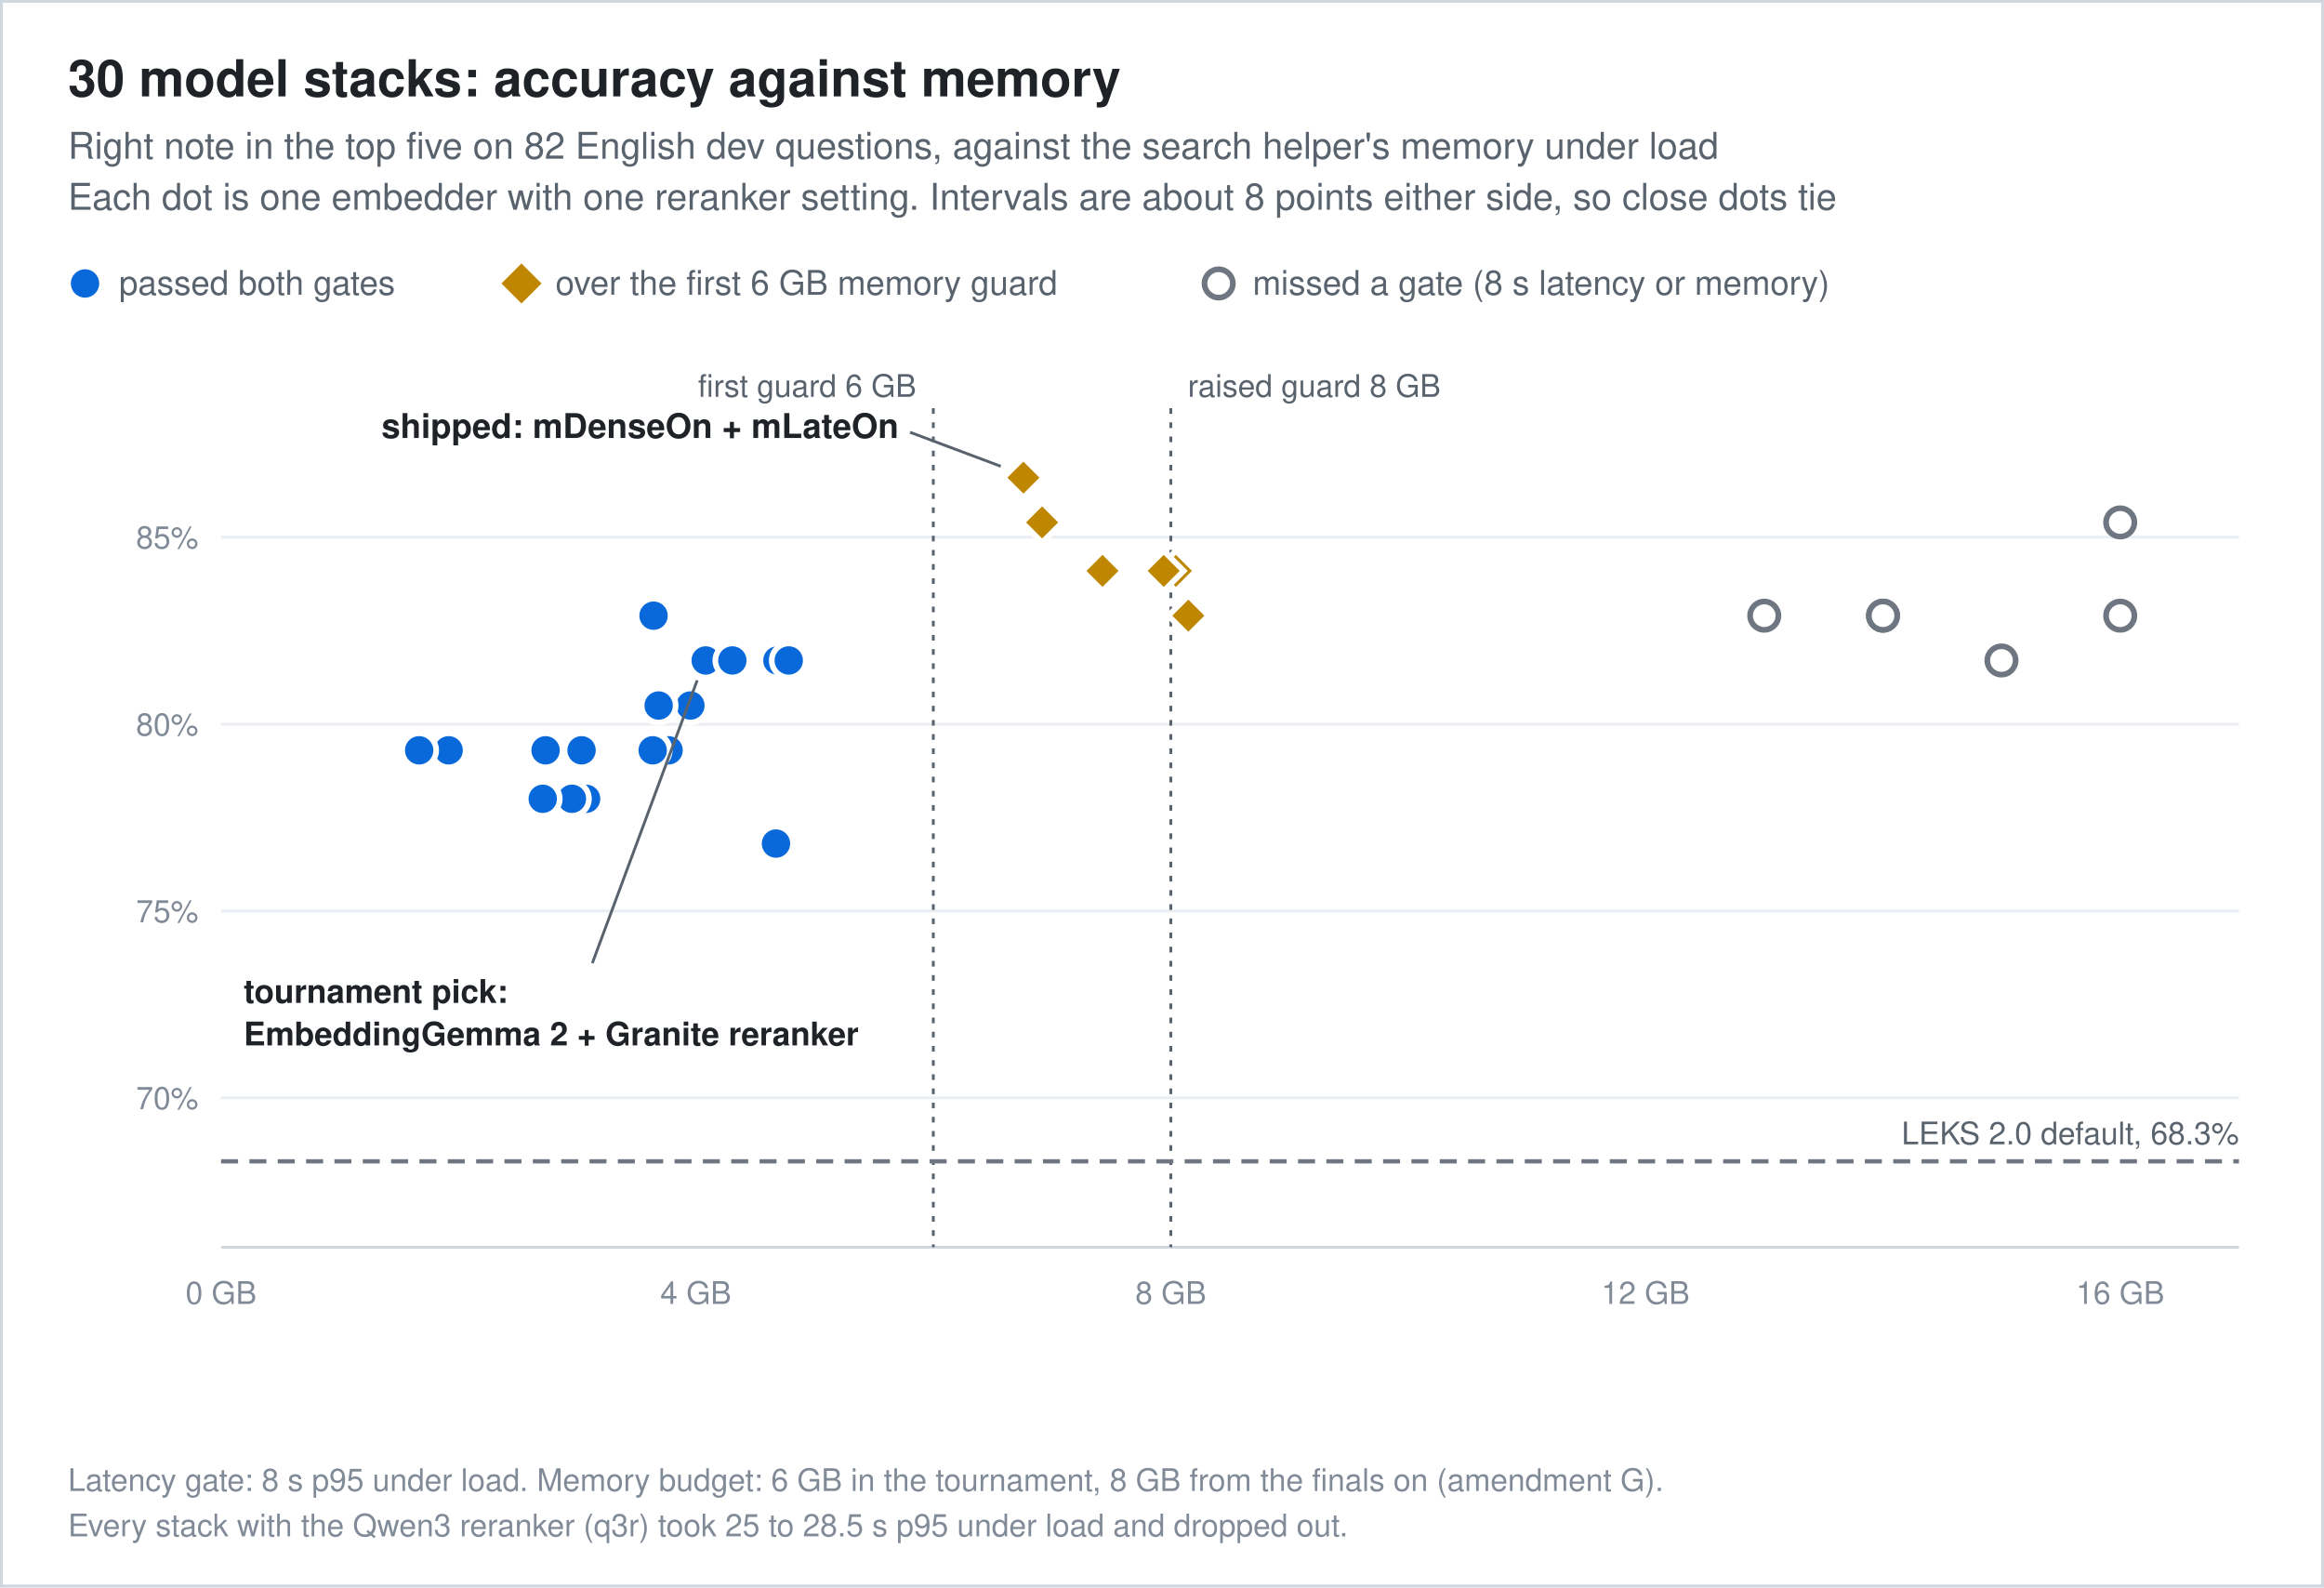
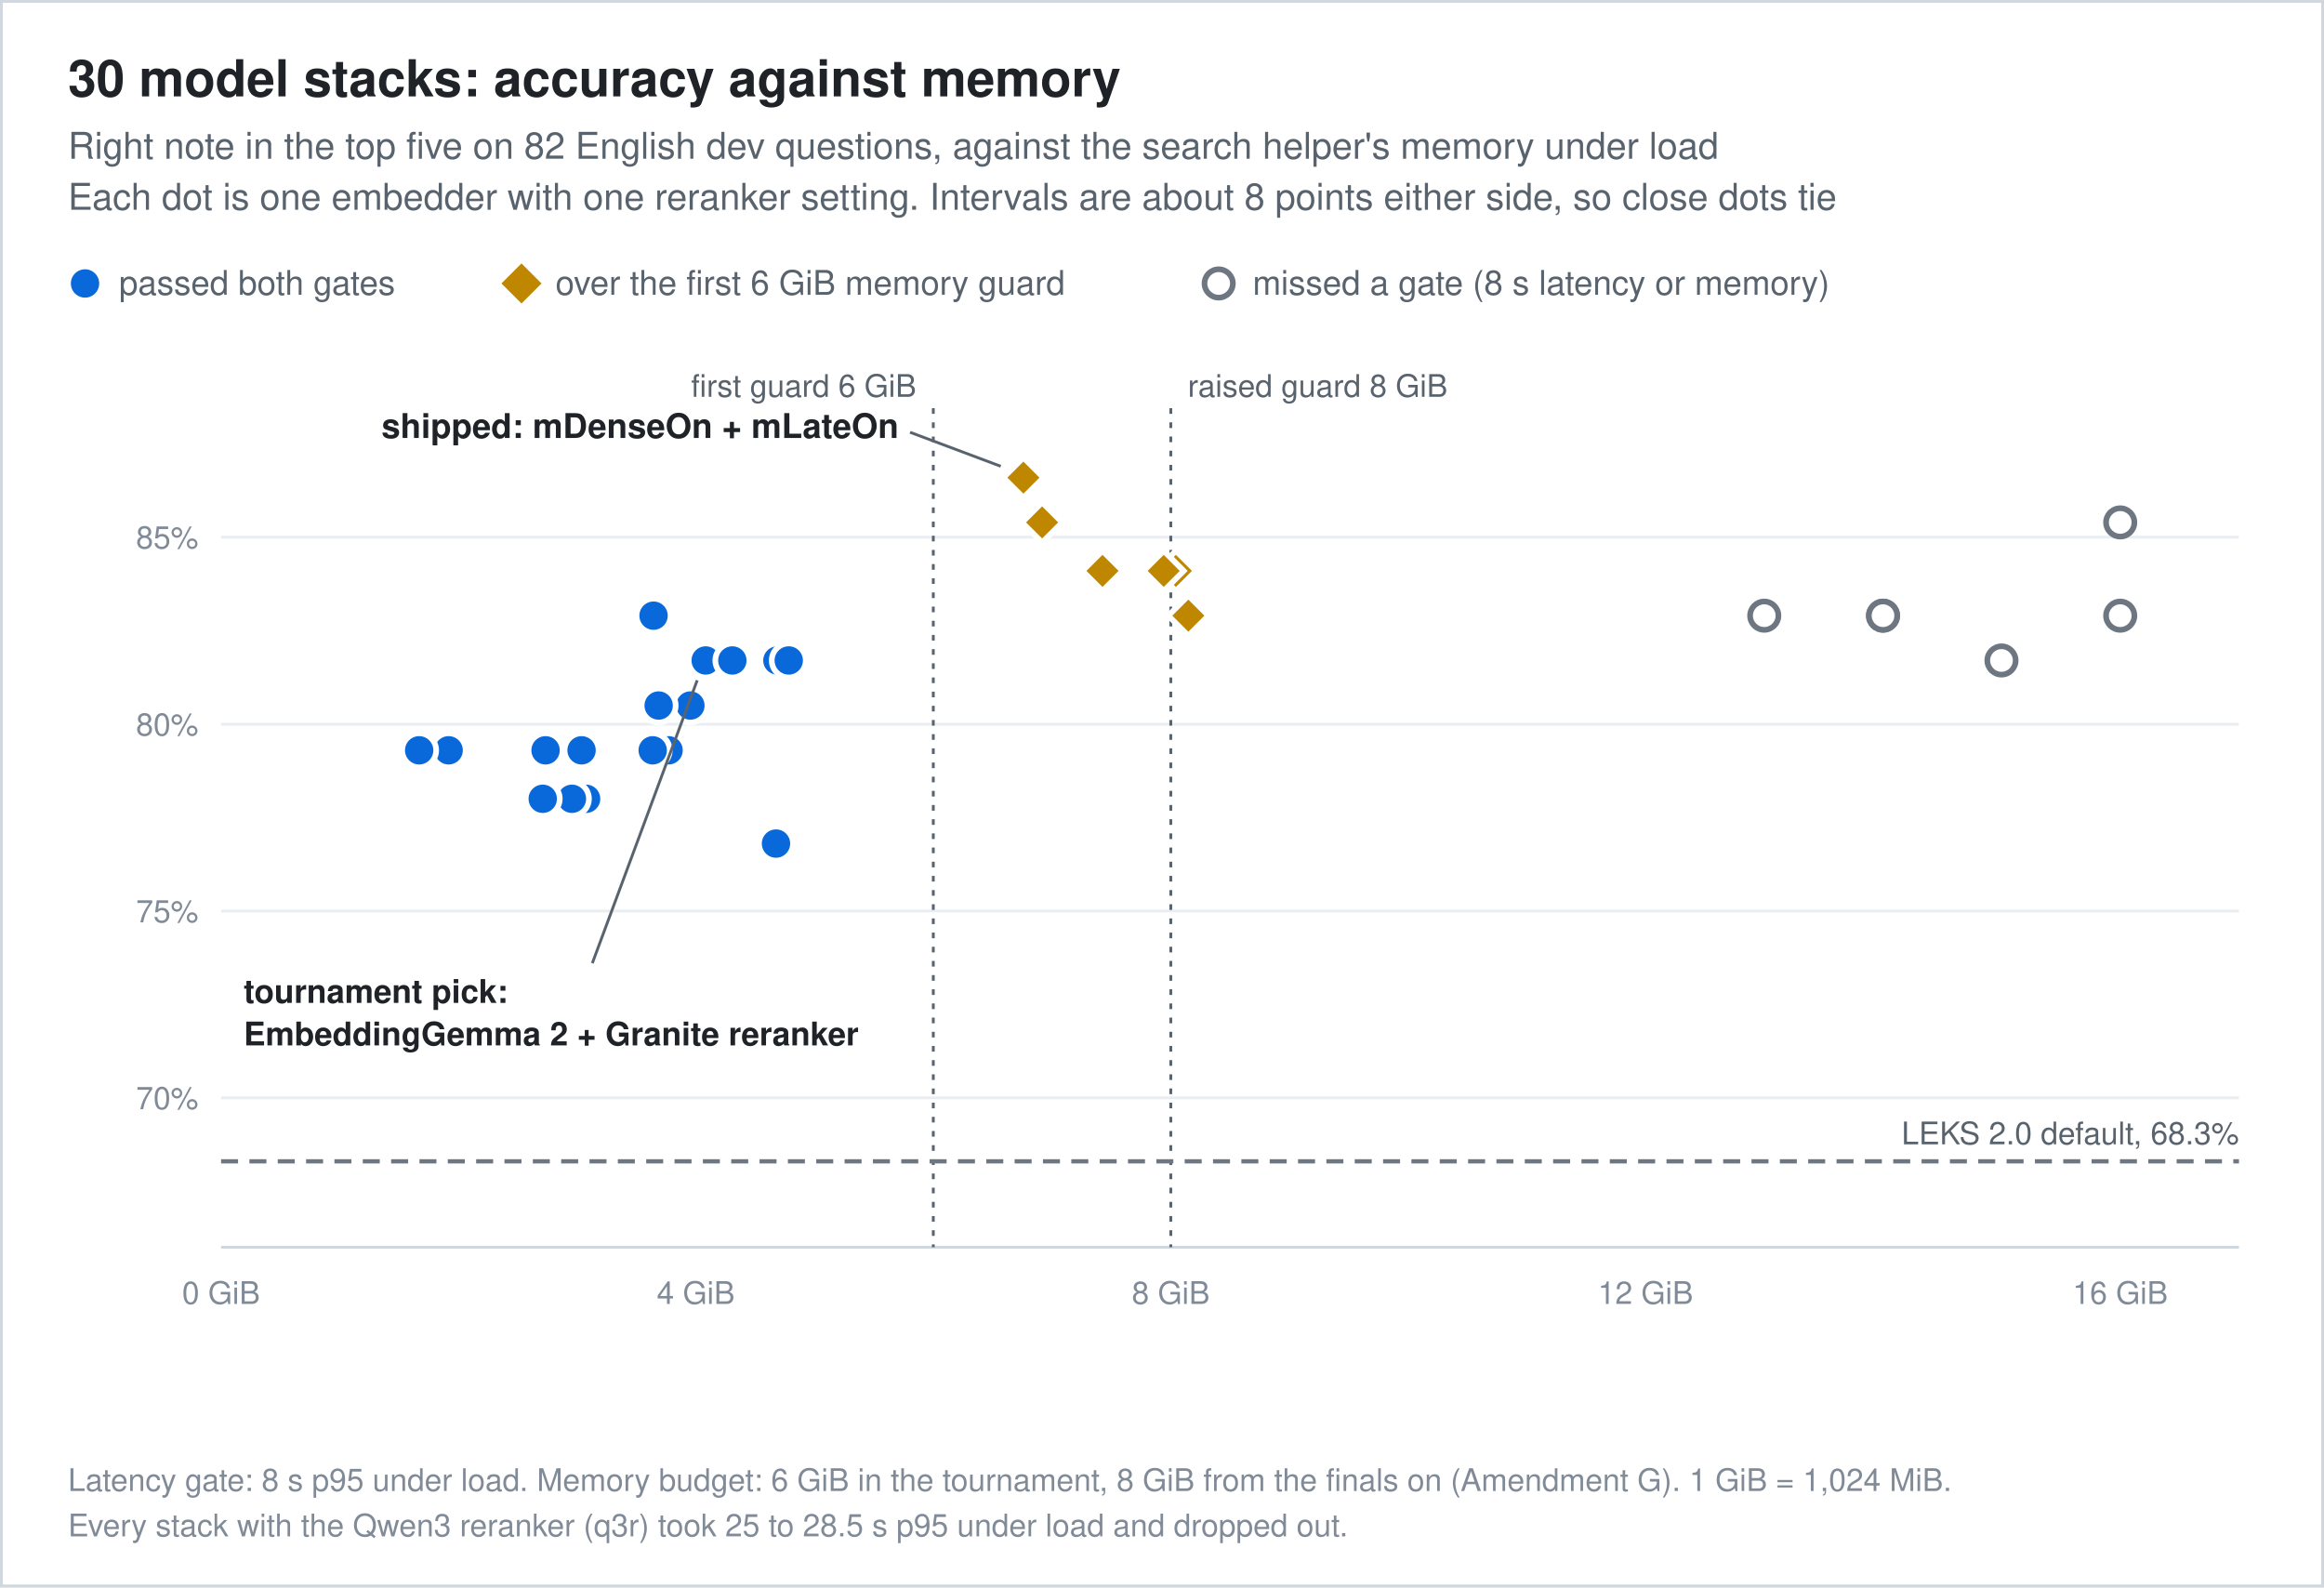
<svg xmlns="http://www.w3.org/2000/svg" width="820" height="560" viewBox="0 0 820 560" role="img" aria-labelledby="title desc" font-family="-apple-system, BlinkMacSystemFont, 'Segoe UI', Helvetica, Arial, sans-serif">
  <rect x="0.5" y="0.5" width="819" height="559" fill="#FFFFFF" stroke="#D0D7DE" />
  <text x="24.0" y="34.0" font-size="18" fill="#1F2328" font-weight="600" text-anchor="start">30 model stacks: accuracy against memory</text>
  <text x="24.0" y="56.0" font-size="13" fill="#59636E" font-weight="normal" text-anchor="start">Right note in the top five on 82 English dev questions, against the search helper's memory under load</text>
  <text x="24.0" y="74.0" font-size="13" fill="#59636E" font-weight="normal" text-anchor="start">Each dot is one embedder with one reranker setting. Intervals are about 8 points either side, so close dots tie</text>
  <circle cx="30" cy="100" r="6" fill="#0969DA" stroke="#FFFFFF" stroke-width="2" />
  <text x="42.0" y="104.0" font-size="12" fill="#59636E" font-weight="normal" text-anchor="start">passed both gates</text>
  <rect x="178" y="94" width="12" height="12" fill="#BF8700" stroke="#FFFFFF" stroke-width="2" transform="rotate(45 184 100)" />
-   <text x="196.0" y="104.0" font-size="12" fill="#59636E" font-weight="normal" text-anchor="start">over the first 6 GB memory guard</text>
+   <text x="196.0" y="104.0" font-size="12" fill="#59636E" font-weight="normal" text-anchor="start">over the first 6 GiB memory guard</text>
  <circle cx="430" cy="100" r="5" fill="#FFFFFF" stroke="#6E7781" stroke-width="2" />
  <text x="442.0" y="104.0" font-size="12" fill="#59636E" font-weight="normal" text-anchor="start">missed a gate (8 s latency or memory)</text>
  <line x1="78.0" y1="387.3" x2="790.0" y2="387.3" stroke="#EAEEF2" />
  <text x="70.0" y="391.3" font-size="11" fill="#818B98" font-weight="normal" text-anchor="end">70%</text>
  <line x1="78.0" y1="321.4" x2="790.0" y2="321.4" stroke="#EAEEF2" />
  <text x="70.0" y="325.4" font-size="11" fill="#818B98" font-weight="normal" text-anchor="end">75%</text>
  <line x1="78.0" y1="255.5" x2="790.0" y2="255.5" stroke="#EAEEF2" />
  <text x="70.0" y="259.5" font-size="11" fill="#818B98" font-weight="normal" text-anchor="end">80%</text>
  <line x1="78.0" y1="189.5" x2="790.0" y2="189.5" stroke="#EAEEF2" />
  <text x="70.0" y="193.5" font-size="11" fill="#818B98" font-weight="normal" text-anchor="end">85%</text>
-   <text x="78.0" y="460.0" font-size="11" fill="#818B98" font-weight="normal" text-anchor="middle">0 GB</text>
-   <text x="245.5" y="460.0" font-size="11" fill="#818B98" font-weight="normal" text-anchor="middle">4 GB</text>
-   <text x="413.1" y="460.0" font-size="11" fill="#818B98" font-weight="normal" text-anchor="middle">8 GB</text>
-   <text x="580.6" y="460.0" font-size="11" fill="#818B98" font-weight="normal" text-anchor="middle">12 GB</text>
-   <text x="748.1" y="460.0" font-size="11" fill="#818B98" font-weight="normal" text-anchor="middle">16 GB</text>
+   <text x="78.0" y="460.0" font-size="11" fill="#818B98" font-weight="normal" text-anchor="middle">0 GiB</text>
+   <text x="245.5" y="460.0" font-size="11" fill="#818B98" font-weight="normal" text-anchor="middle">4 GiB</text>
+   <text x="413.1" y="460.0" font-size="11" fill="#818B98" font-weight="normal" text-anchor="middle">8 GiB</text>
+   <text x="580.6" y="460.0" font-size="11" fill="#818B98" font-weight="normal" text-anchor="middle">12 GiB</text>
+   <text x="748.1" y="460.0" font-size="11" fill="#818B98" font-weight="normal" text-anchor="middle">16 GiB</text>
  <line x1="78.0" y1="440.0" x2="790.0" y2="440.0" stroke="#D0D7DE" />
  <line x1="329.3" y1="144.0" x2="329.3" y2="440.0" stroke="#59636E" stroke-width="1" stroke-dasharray="2 3" />
  <line x1="413.1" y1="144.0" x2="413.1" y2="440.0" stroke="#59636E" stroke-width="1" stroke-dasharray="2 3" />
-   <text x="323.3" y="140.0" font-size="11" fill="#59636E" font-weight="normal" text-anchor="end">first guard 6 GB</text>
-   <text x="419.1" y="140.0" font-size="11" fill="#59636E" font-weight="normal" text-anchor="start">raised guard 8 GB</text>
+   <text x="323.3" y="140.0" font-size="11" fill="#59636E" font-weight="normal" text-anchor="end">first guard 6 GiB</text>
+   <text x="419.1" y="140.0" font-size="11" fill="#59636E" font-weight="normal" text-anchor="start">raised guard 8 GiB</text>
  <line x1="78.0" y1="409.7" x2="790.0" y2="409.7" stroke="#6E7781" stroke-width="1.5" stroke-dasharray="6 4" />
  <text x="790.0" y="403.7" font-size="11" fill="#59636E" font-weight="normal" text-anchor="end">LEKS 2.0 default, 68.3%</text>
  <rect x="356.1" y="163.5" width="10" height="10" fill="#BF8700" stroke="#FFFFFF" stroke-width="2" transform="rotate(45 361.1 168.5)" />
  <circle cx="748.1" cy="184.3" r="5" fill="#FFFFFF" stroke="#6E7781" stroke-width="2" />
  <rect x="362.7" y="179.3" width="10" height="10" fill="#BF8700" stroke="#FFFFFF" stroke-width="2" transform="rotate(45 367.7 184.3)" />
  <rect x="409.9" y="196.4" width="10" height="10" fill="#BF8700" stroke="#FFFFFF" stroke-width="2" transform="rotate(45 414.9 201.4)" />
  <rect x="384.0" y="196.4" width="10" height="10" fill="#BF8700" stroke="#FFFFFF" stroke-width="2" transform="rotate(45 389.0 201.4)" />
  <rect x="405.6" y="196.4" width="10" height="10" fill="#BF8700" stroke="#FFFFFF" stroke-width="2" transform="rotate(45 410.6 201.4)" />
  <rect x="414.3" y="212.2" width="10" height="10" fill="#BF8700" stroke="#FFFFFF" stroke-width="2" transform="rotate(45 419.3 217.2)" />
  <circle cx="622.5" cy="217.2" r="5" fill="#FFFFFF" stroke="#6E7781" stroke-width="2" />
  <circle cx="664.4" cy="217.2" r="5" fill="#FFFFFF" stroke="#6E7781" stroke-width="2" />
  <circle cx="664.4" cy="217.2" r="5" fill="#FFFFFF" stroke="#6E7781" stroke-width="2" />
  <circle cx="748.1" cy="217.2" r="5" fill="#FFFFFF" stroke="#6E7781" stroke-width="2" />
  <circle cx="706.2" cy="233.0" r="5" fill="#FFFFFF" stroke="#6E7781" stroke-width="2" />
  <circle cx="230.6" cy="217.2" r="6" fill="#0969DA" stroke="#FFFFFF" stroke-width="2" />
  <circle cx="274.3" cy="233.0" r="6" fill="#0969DA" stroke="#FFFFFF" stroke-width="2" />
  <circle cx="278.3" cy="233.0" r="6" fill="#0969DA" stroke="#FFFFFF" stroke-width="2" />
  <circle cx="249.0" cy="233.0" r="6" fill="#0969DA" stroke="#FFFFFF" stroke-width="2" />
  <circle cx="258.4" cy="233.0" r="6" fill="#0969DA" stroke="#FFFFFF" stroke-width="2" />
  <circle cx="243.6" cy="248.9" r="6" fill="#0969DA" stroke="#FFFFFF" stroke-width="2" />
  <circle cx="232.4" cy="248.9" r="6" fill="#0969DA" stroke="#FFFFFF" stroke-width="2" />
  <circle cx="232.2" cy="264.7" r="6" fill="#0969DA" stroke="#FFFFFF" stroke-width="2" />
  <circle cx="235.9" cy="264.7" r="6" fill="#0969DA" stroke="#FFFFFF" stroke-width="2" />
  <circle cx="192.5" cy="264.7" r="6" fill="#0969DA" stroke="#FFFFFF" stroke-width="2" />
  <circle cx="205.2" cy="264.7" r="6" fill="#0969DA" stroke="#FFFFFF" stroke-width="2" />
  <circle cx="158.3" cy="264.7" r="6" fill="#0969DA" stroke="#FFFFFF" stroke-width="2" />
  <circle cx="147.9" cy="264.7" r="6" fill="#0969DA" stroke="#FFFFFF" stroke-width="2" />
  <circle cx="230.3" cy="264.7" r="6" fill="#0969DA" stroke="#FFFFFF" stroke-width="2" />
  <circle cx="206.8" cy="281.8" r="6" fill="#0969DA" stroke="#FFFFFF" stroke-width="2" />
  <circle cx="201.8" cy="281.8" r="6" fill="#0969DA" stroke="#FFFFFF" stroke-width="2" />
  <circle cx="191.5" cy="281.8" r="6" fill="#0969DA" stroke="#FFFFFF" stroke-width="2" />
  <circle cx="273.8" cy="297.6" r="6" fill="#0969DA" stroke="#FFFFFF" stroke-width="2" />
  <line x1="353.1" y1="164.5" x2="321.1" y2="152.5" stroke="#59636E" />
  <text x="317.1" y="154.5" font-size="12" fill="#1F2328" font-weight="600" text-anchor="end">shipped: mDenseOn + mLateOn</text>
  <line x1="246.0" y1="240.0" x2="209.0" y2="339.8" stroke="#59636E" />
  <text x="86.0" y="353.8" font-size="11.5" fill="#1F2328" font-weight="600" text-anchor="start">tournament pick:</text>
  <text x="86.0" y="368.8" font-size="11.5" fill="#1F2328" font-weight="600" text-anchor="start">EmbeddingGemma 2 + Granite reranker</text>
-   <text x="24.0" y="526.0" font-size="11" fill="#818B98" font-weight="normal" text-anchor="start">Latency gate: 8 s p95 under load. Memory budget: 6 GB in the tournament, 8 GB from the finals on (amendment G).</text>
+   <text x="24.0" y="526.0" font-size="11" fill="#818B98" font-weight="normal" text-anchor="start">Latency gate: 8 s p95 under load. Memory budget: 6 GiB in the tournament, 8 GiB from the finals on (Amendment G). 1 GiB = 1,024 MiB.</text>
  <text x="24.0" y="542.0" font-size="11" fill="#818B98" font-weight="normal" text-anchor="start">Every stack with the Qwen3 reranker (q3r) took 25 to 28.5 s p95 under load and dropped out.</text>
</svg>
